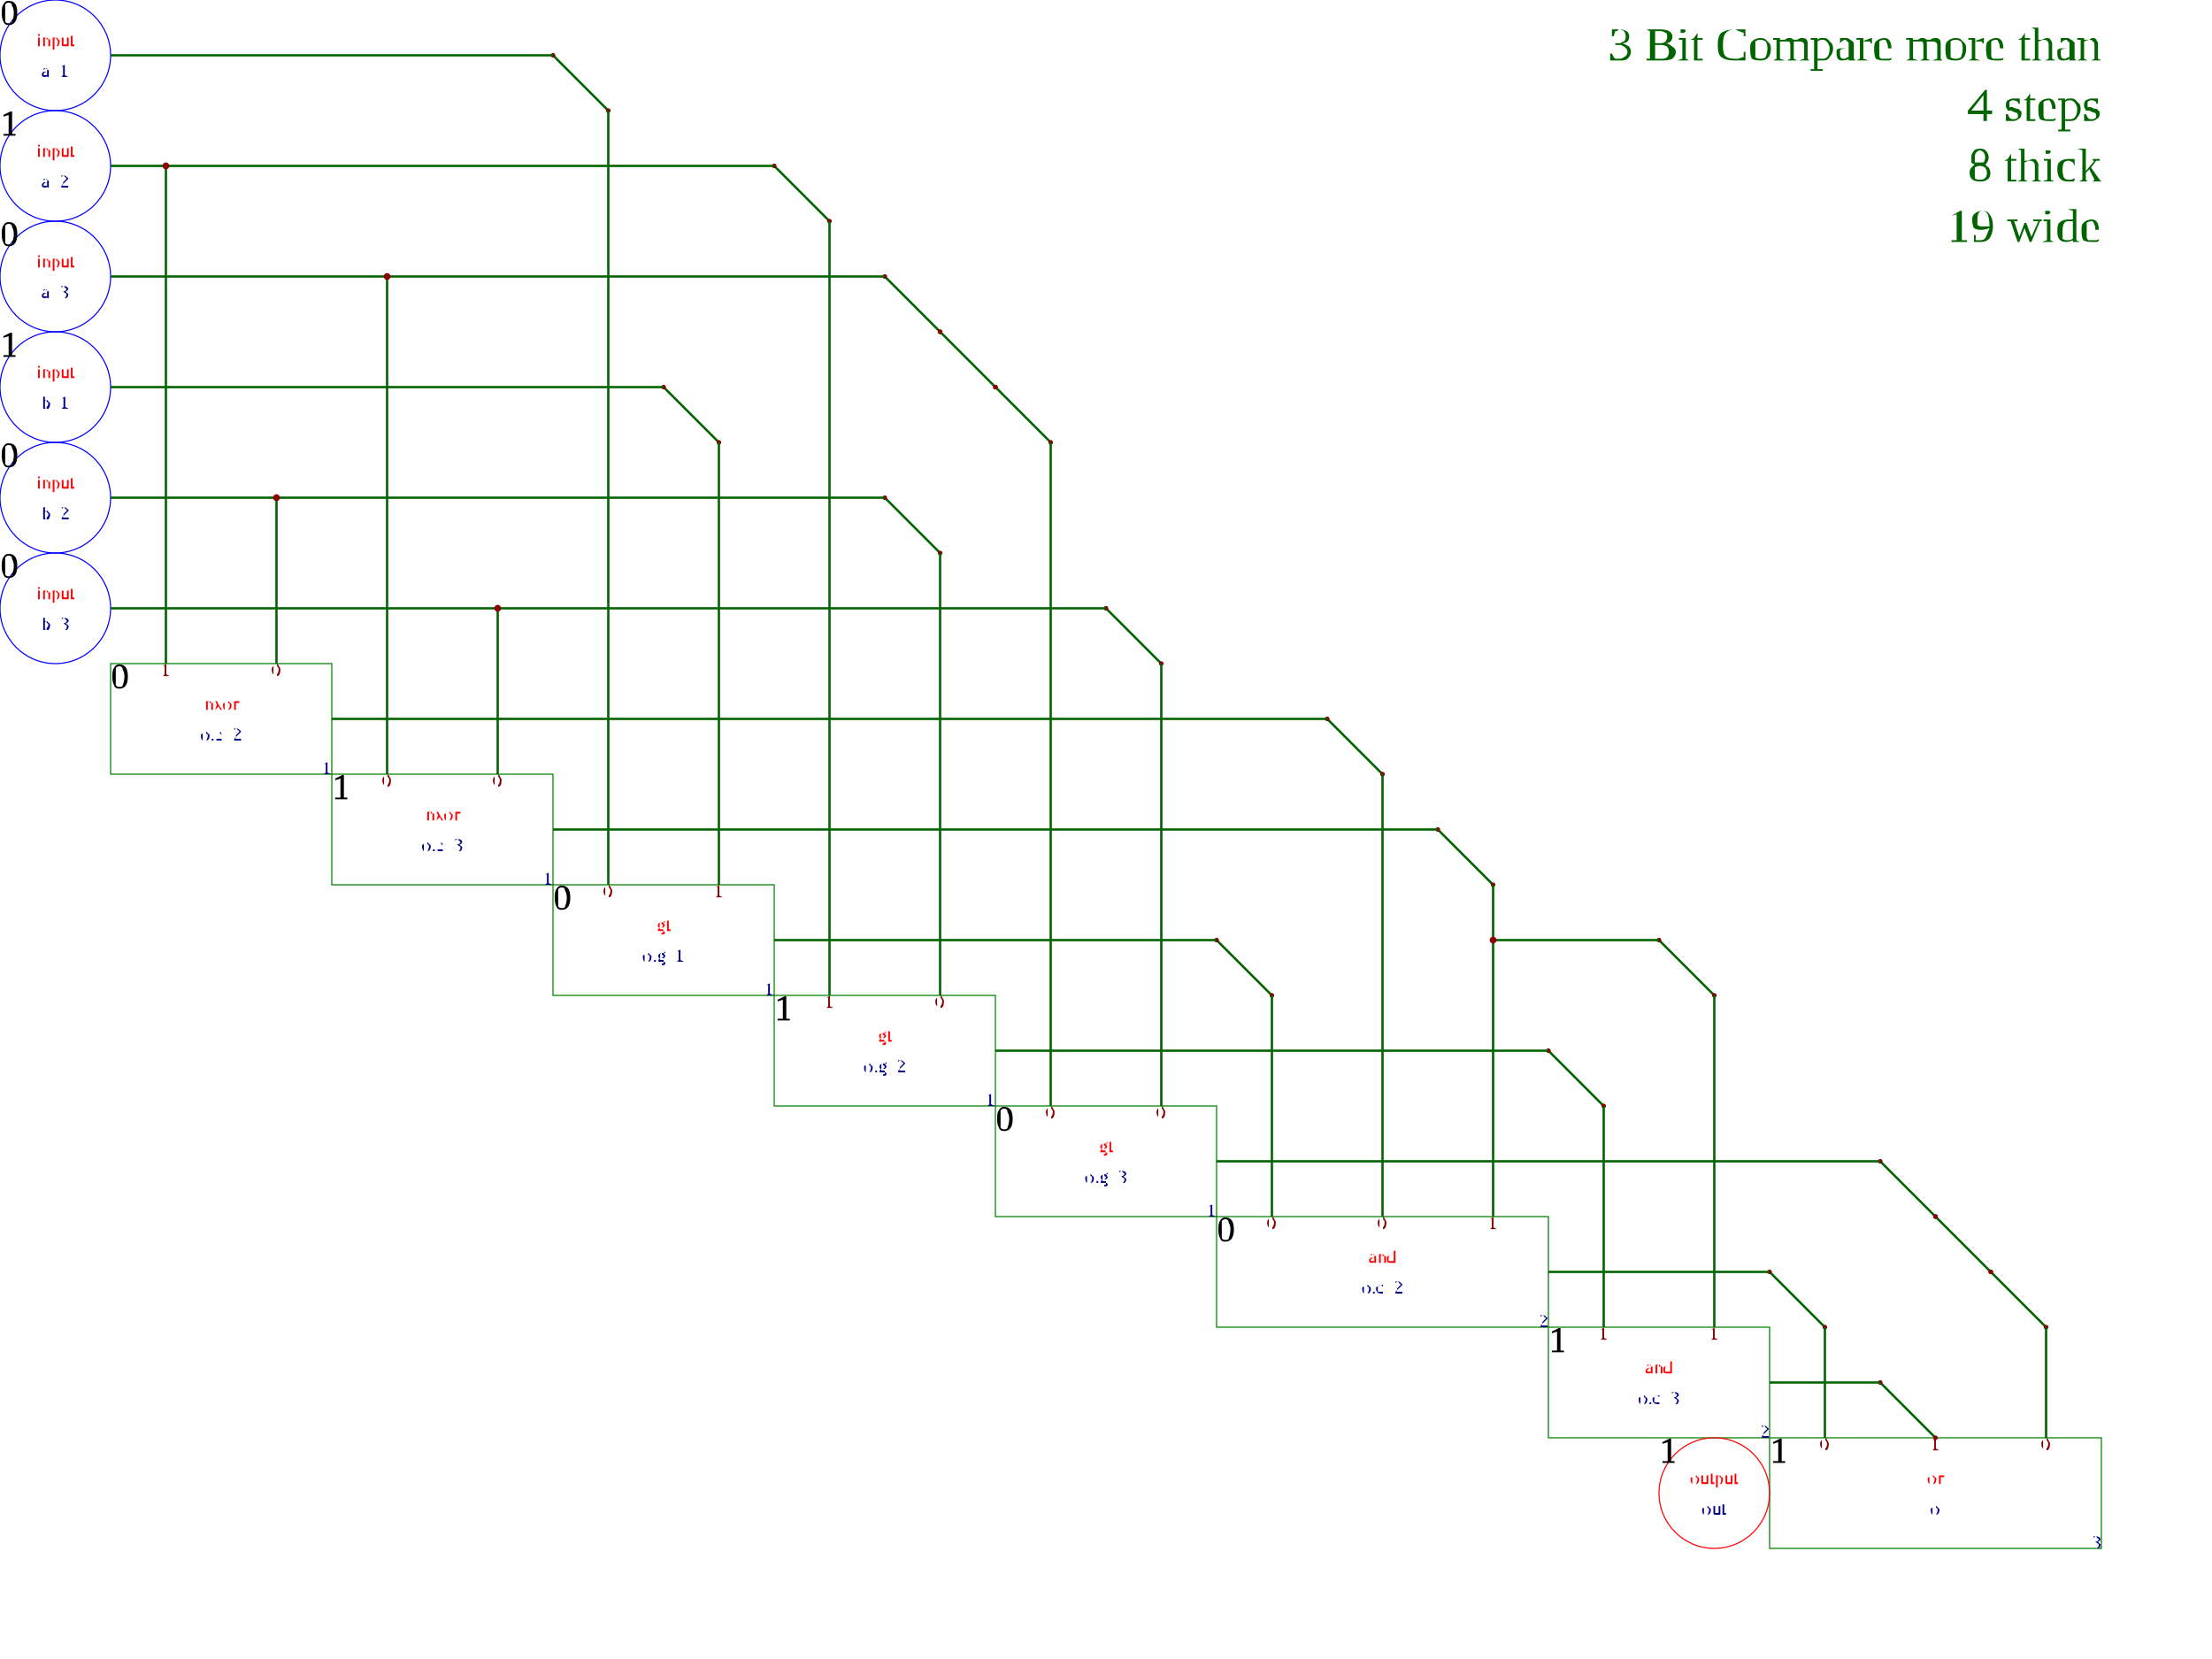
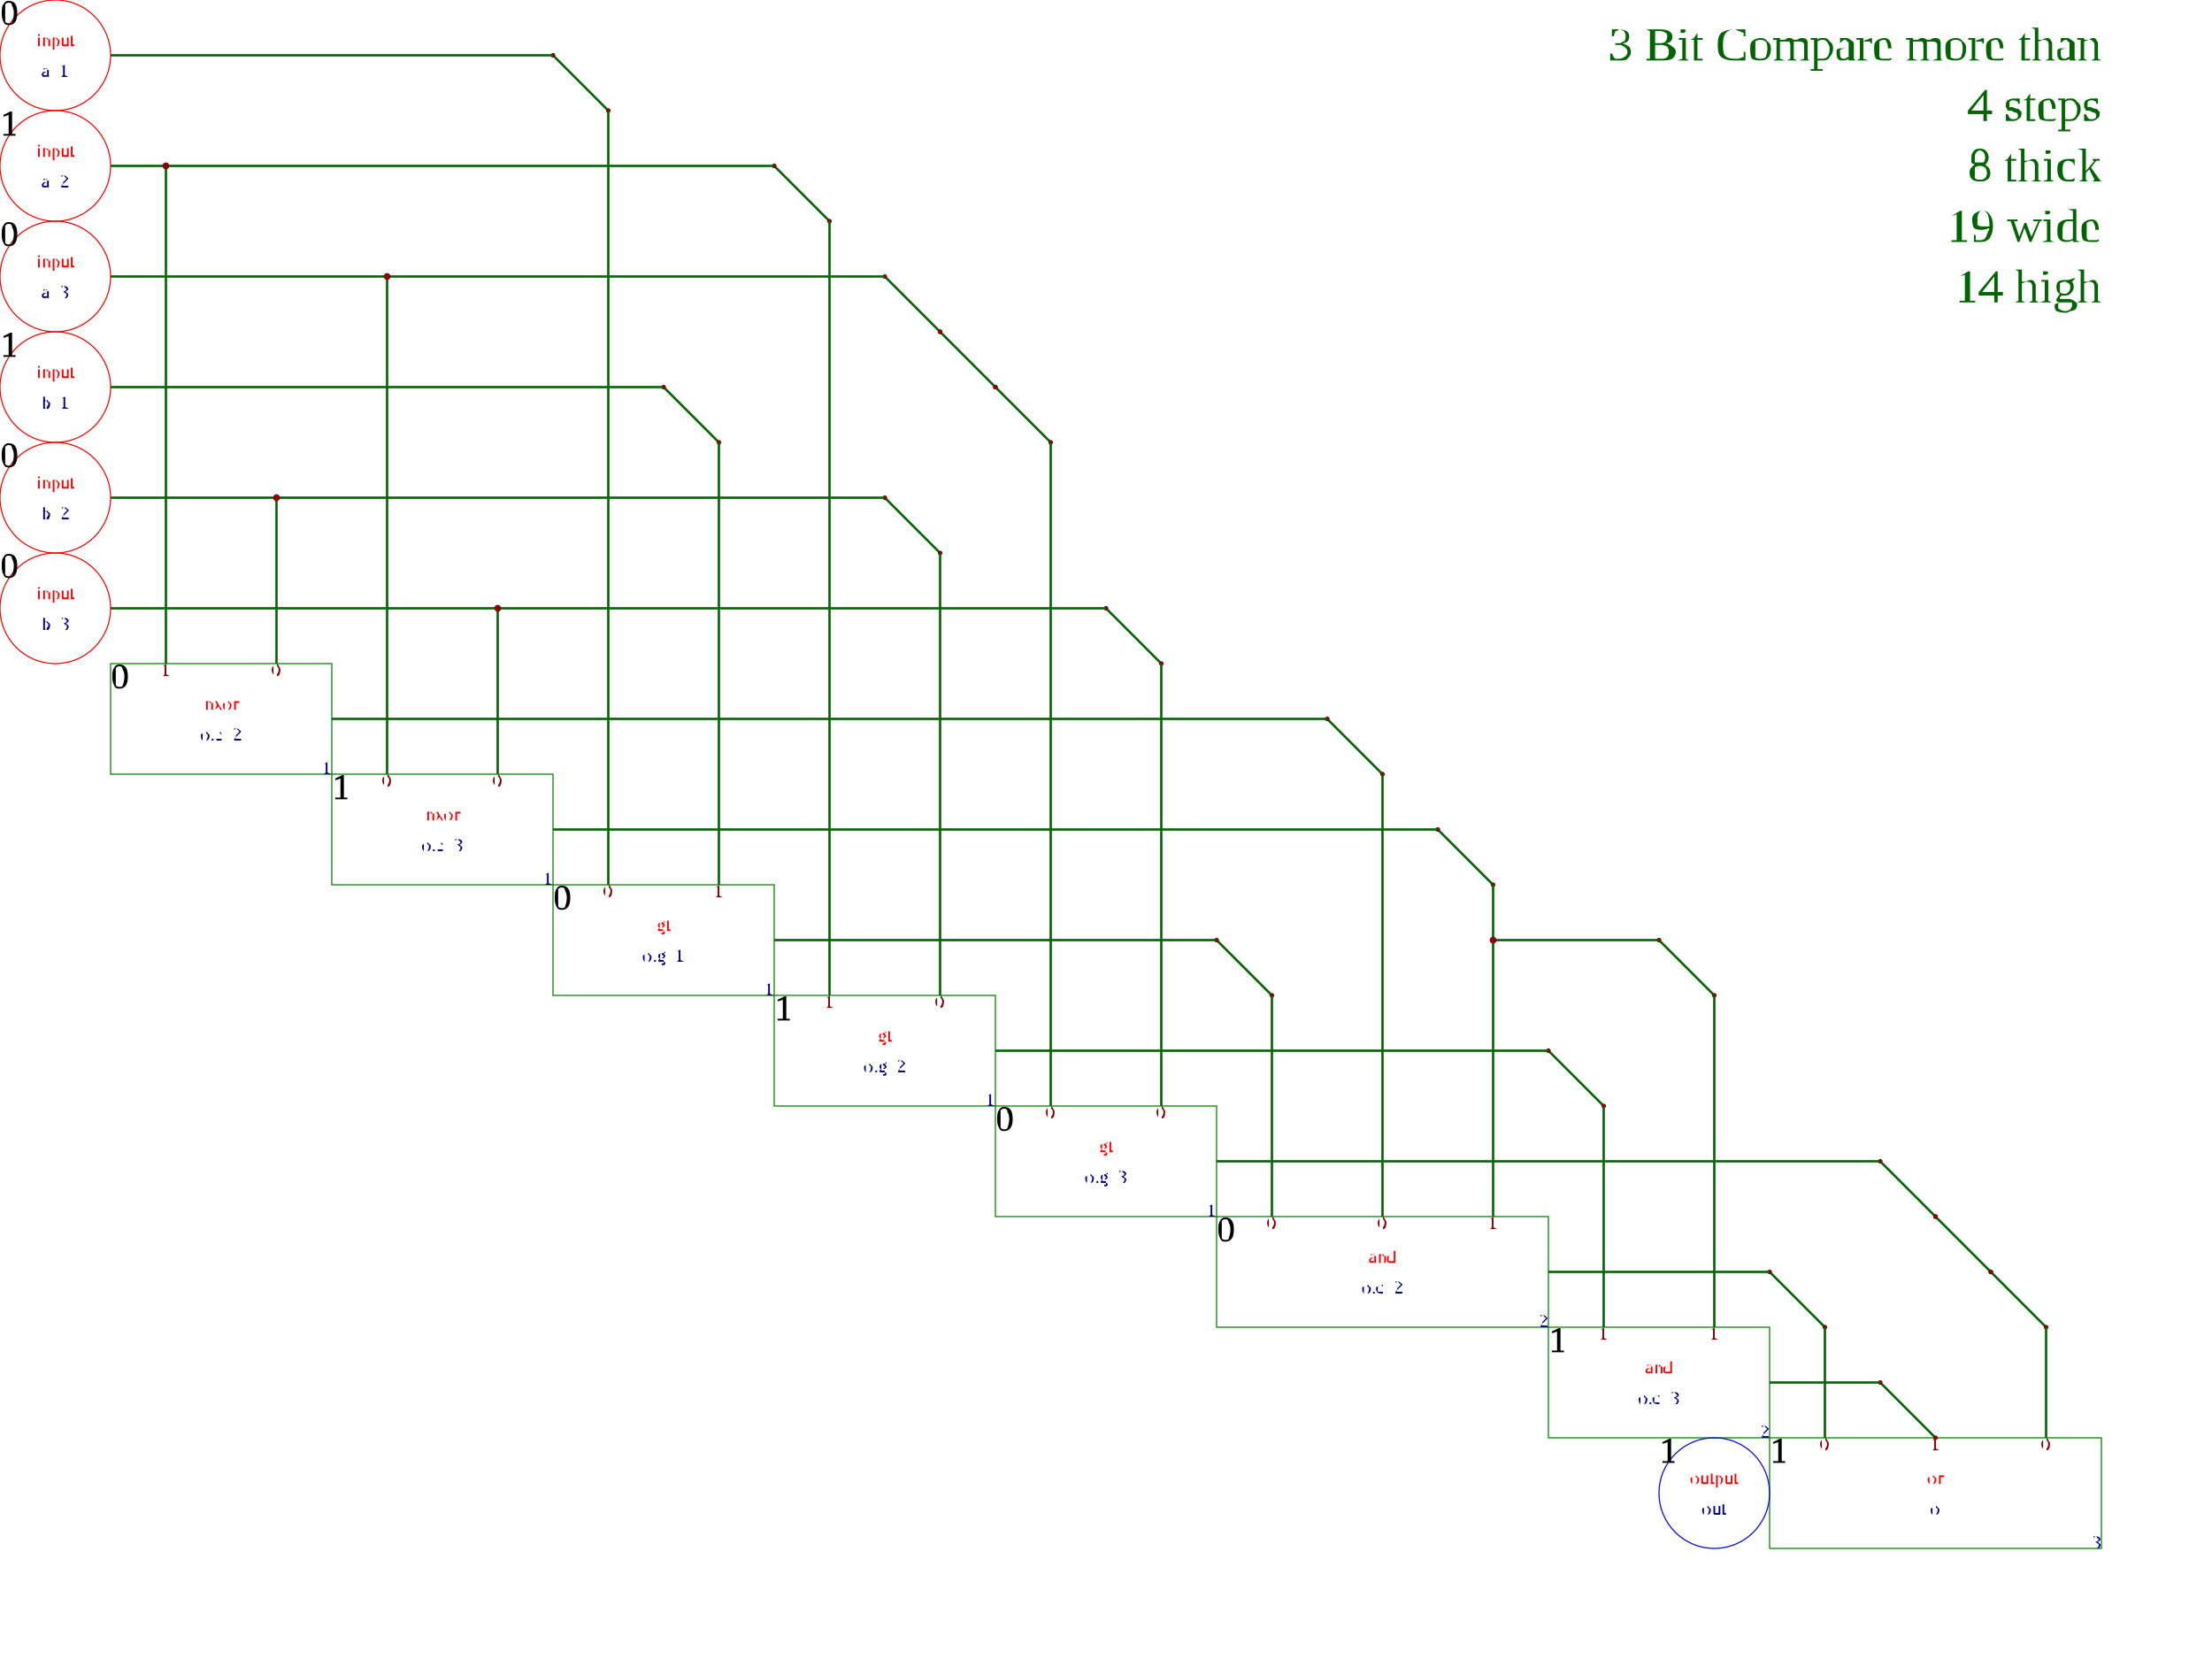
<svg xmlns="http://www.w3.org/2000/svg" height="100%" viewBox="0 0 20 15" width="100%">
  <text fill="darkGreen" font-size="0.438" stroke-width="0.027" text-anchor="end" x="19" y="0.547">3 Bit Compare more than
</text>
  <text fill="darkGreen" font-size="0.438" stroke-width="0.027" text-anchor="end" x="19" y="1.094">4 steps</text>
  <text fill="darkGreen" font-size="0.438" stroke-width="0.027" text-anchor="end" x="19" y="1.641">8 thick</text>
  <text fill="darkGreen" font-size="0.438" stroke-width="0.027" text-anchor="end" x="19" y="2.188">19 wide</text>
-   <circle cx="0.5" cy="0.5" fill="transparent" font-size="0.167" r="0.5" stroke="blue" stroke-width="0.01" />
+   <text fill="darkGreen" font-size="0.438" stroke-width="0.027" text-anchor="end" x="19" y="2.734">14 high</text>
+   <circle cx="0.5" cy="0.5" fill="transparent" font-size="0.167" r="0.5" stroke="red" stroke-width="0.01" />
  <text dominant-baseline="hanging" fill="black" font-size="0.333" stroke-width="0.021" text-anchor="start" x="0" y="0">0</text>
  <text dominant-baseline="auto" fill="red" font-size="0.167" stroke-width="0.01" text-anchor="middle" x="0.5" y="0.417">input</text>
  <text dominant-baseline="hanging" fill="darkblue" font-size="0.167" stroke-width="0.01" text-anchor="middle" x="0.5" y="0.583">a_1</text>
-   <circle cx="0.5" cy="1.5" fill="transparent" font-size="0.167" r="0.5" stroke="blue" stroke-width="0.01" />
+   <circle cx="0.5" cy="1.5" fill="transparent" font-size="0.167" r="0.5" stroke="red" stroke-width="0.01" />
  <text dominant-baseline="hanging" fill="black" font-size="0.333" stroke-width="0.021" text-anchor="start" x="0" y="1">1</text>
  <text dominant-baseline="auto" fill="red" font-size="0.167" stroke-width="0.01" text-anchor="middle" x="0.5" y="1.417">input</text>
  <text dominant-baseline="hanging" fill="darkblue" font-size="0.167" stroke-width="0.01" text-anchor="middle" x="0.5" y="1.583">a_2</text>
-   <circle cx="0.5" cy="2.5" fill="transparent" font-size="0.167" r="0.5" stroke="blue" stroke-width="0.01" />
+   <circle cx="0.5" cy="2.5" fill="transparent" font-size="0.167" r="0.5" stroke="red" stroke-width="0.01" />
  <text dominant-baseline="hanging" fill="black" font-size="0.333" stroke-width="0.021" text-anchor="start" x="0" y="2">0</text>
  <text dominant-baseline="auto" fill="red" font-size="0.167" stroke-width="0.01" text-anchor="middle" x="0.5" y="2.417">input</text>
  <text dominant-baseline="hanging" fill="darkblue" font-size="0.167" stroke-width="0.01" text-anchor="middle" x="0.5" y="2.583">a_3</text>
-   <circle cx="0.5" cy="3.5" fill="transparent" font-size="0.167" r="0.5" stroke="blue" stroke-width="0.01" />
+   <circle cx="0.5" cy="3.5" fill="transparent" font-size="0.167" r="0.5" stroke="red" stroke-width="0.01" />
  <text dominant-baseline="hanging" fill="black" font-size="0.333" stroke-width="0.021" text-anchor="start" x="0" y="3">1</text>
  <text dominant-baseline="auto" fill="red" font-size="0.167" stroke-width="0.01" text-anchor="middle" x="0.5" y="3.417">input</text>
  <text dominant-baseline="hanging" fill="darkblue" font-size="0.167" stroke-width="0.01" text-anchor="middle" x="0.5" y="3.583">b_1</text>
-   <circle cx="0.5" cy="4.5" fill="transparent" font-size="0.167" r="0.5" stroke="blue" stroke-width="0.01" />
+   <circle cx="0.5" cy="4.5" fill="transparent" font-size="0.167" r="0.5" stroke="red" stroke-width="0.01" />
  <text dominant-baseline="hanging" fill="black" font-size="0.333" stroke-width="0.021" text-anchor="start" x="0" y="4">0</text>
  <text dominant-baseline="auto" fill="red" font-size="0.167" stroke-width="0.01" text-anchor="middle" x="0.5" y="4.417">input</text>
  <text dominant-baseline="hanging" fill="darkblue" font-size="0.167" stroke-width="0.01" text-anchor="middle" x="0.5" y="4.583">b_2</text>
-   <circle cx="0.5" cy="5.5" fill="transparent" font-size="0.167" r="0.5" stroke="blue" stroke-width="0.01" />
+   <circle cx="0.5" cy="5.5" fill="transparent" font-size="0.167" r="0.5" stroke="red" stroke-width="0.01" />
  <text dominant-baseline="hanging" fill="black" font-size="0.333" stroke-width="0.021" text-anchor="start" x="0" y="5">0</text>
  <text dominant-baseline="auto" fill="red" font-size="0.167" stroke-width="0.01" text-anchor="middle" x="0.5" y="5.417">input</text>
  <text dominant-baseline="hanging" fill="darkblue" font-size="0.167" stroke-width="0.01" text-anchor="middle" x="0.5" y="5.583">b_3</text>
  <rect fill="transparent" font-size="0.167" height="1" stroke="green" stroke-width="0.01" width="2" x="1" y="6" />
  <text dominant-baseline="hanging" fill="black" font-size="0.333" stroke-width="0.021" text-anchor="start" x="1" y="6">0</text>
  <text fill="darkBlue" font-size="0.167" stroke-width="0.01" text-anchor="end" x="3" y="7">1</text>
  <text dominant-baseline="auto" fill="red" font-size="0.167" stroke-width="0.01" text-anchor="middle" x="2" y="6.417">nxor</text>
  <text dominant-baseline="hanging" fill="darkblue" font-size="0.167" stroke-width="0.01" text-anchor="middle" x="2" y="6.583">o.e_2</text>
  <text dominant-baseline="hanging" fill="darkRed" font-size="0.167" stroke-width="0.01" text-anchor="middle" x="1.5" y="6">1</text>
  <text dominant-baseline="hanging" fill="darkRed" font-size="0.167" stroke-width="0.01" text-anchor="middle" x="2.5" y="6">0</text>
  <rect fill="transparent" font-size="0.167" height="1" stroke="green" stroke-width="0.01" width="2" x="3" y="7" />
  <text dominant-baseline="hanging" fill="black" font-size="0.333" stroke-width="0.021" text-anchor="start" x="3" y="7">1</text>
  <text fill="darkBlue" font-size="0.167" stroke-width="0.01" text-anchor="end" x="5" y="8">1</text>
  <text dominant-baseline="auto" fill="red" font-size="0.167" stroke-width="0.01" text-anchor="middle" x="4" y="7.417">nxor</text>
  <text dominant-baseline="hanging" fill="darkblue" font-size="0.167" stroke-width="0.01" text-anchor="middle" x="4" y="7.583">o.e_3</text>
  <text dominant-baseline="hanging" fill="darkRed" font-size="0.167" stroke-width="0.01" text-anchor="middle" x="3.5" y="7">0</text>
  <text dominant-baseline="hanging" fill="darkRed" font-size="0.167" stroke-width="0.01" text-anchor="middle" x="4.5" y="7">0</text>
  <rect fill="transparent" font-size="0.167" height="1" stroke="green" stroke-width="0.01" width="2" x="5" y="8" />
  <text dominant-baseline="hanging" fill="black" font-size="0.333" stroke-width="0.021" text-anchor="start" x="5" y="8">0</text>
  <text fill="darkBlue" font-size="0.167" stroke-width="0.01" text-anchor="end" x="7" y="9">1</text>
  <text dominant-baseline="auto" fill="red" font-size="0.167" stroke-width="0.01" text-anchor="middle" x="6" y="8.417">gt</text>
  <text dominant-baseline="hanging" fill="darkblue" font-size="0.167" stroke-width="0.01" text-anchor="middle" x="6" y="8.583">o.g_1</text>
  <text dominant-baseline="hanging" fill="darkRed" font-size="0.167" stroke-width="0.01" text-anchor="middle" x="5.5" y="8">0</text>
  <text dominant-baseline="hanging" fill="darkRed" font-size="0.167" stroke-width="0.01" text-anchor="middle" x="6.5" y="8">1</text>
  <rect fill="transparent" font-size="0.167" height="1" stroke="green" stroke-width="0.01" width="2" x="7" y="9" />
  <text dominant-baseline="hanging" fill="black" font-size="0.333" stroke-width="0.021" text-anchor="start" x="7" y="9">1</text>
  <text fill="darkBlue" font-size="0.167" stroke-width="0.01" text-anchor="end" x="9" y="10">1</text>
  <text dominant-baseline="auto" fill="red" font-size="0.167" stroke-width="0.01" text-anchor="middle" x="8" y="9.417">gt</text>
  <text dominant-baseline="hanging" fill="darkblue" font-size="0.167" stroke-width="0.01" text-anchor="middle" x="8" y="9.583">o.g_2</text>
  <text dominant-baseline="hanging" fill="darkRed" font-size="0.167" stroke-width="0.01" text-anchor="middle" x="7.5" y="9">1</text>
  <text dominant-baseline="hanging" fill="darkRed" font-size="0.167" stroke-width="0.01" text-anchor="middle" x="8.5" y="9">0</text>
  <rect fill="transparent" font-size="0.167" height="1" stroke="green" stroke-width="0.01" width="2" x="9" y="10" />
  <text dominant-baseline="hanging" fill="black" font-size="0.333" stroke-width="0.021" text-anchor="start" x="9" y="10">0</text>
  <text fill="darkBlue" font-size="0.167" stroke-width="0.01" text-anchor="end" x="11" y="11">1</text>
  <text dominant-baseline="auto" fill="red" font-size="0.167" stroke-width="0.01" text-anchor="middle" x="10" y="10.417">gt</text>
  <text dominant-baseline="hanging" fill="darkblue" font-size="0.167" stroke-width="0.01" text-anchor="middle" x="10" y="10.583">o.g_3</text>
  <text dominant-baseline="hanging" fill="darkRed" font-size="0.167" stroke-width="0.01" text-anchor="middle" x="9.5" y="10">0</text>
  <text dominant-baseline="hanging" fill="darkRed" font-size="0.167" stroke-width="0.01" text-anchor="middle" x="10.5" y="10">0</text>
  <rect fill="transparent" font-size="0.167" height="1" stroke="green" stroke-width="0.01" width="3" x="11" y="11" />
  <text dominant-baseline="hanging" fill="black" font-size="0.333" stroke-width="0.021" text-anchor="start" x="11" y="11">0</text>
  <text fill="darkBlue" font-size="0.167" stroke-width="0.01" text-anchor="end" x="14" y="12">2</text>
  <text dominant-baseline="auto" fill="red" font-size="0.167" stroke-width="0.01" text-anchor="middle" x="12.5" y="11.417">and</text>
  <text dominant-baseline="hanging" fill="darkblue" font-size="0.167" stroke-width="0.01" text-anchor="middle" x="12.5" y="11.583">o.c_2</text>
  <text dominant-baseline="hanging" fill="darkRed" font-size="0.167" stroke-width="0.01" text-anchor="middle" x="11.5" y="11">0</text>
  <text dominant-baseline="hanging" fill="darkRed" font-size="0.167" stroke-width="0.01" text-anchor="middle" x="12.5" y="11">0</text>
  <text dominant-baseline="hanging" fill="darkRed" font-size="0.167" stroke-width="0.01" text-anchor="middle" x="13.5" y="11">1</text>
  <rect fill="transparent" font-size="0.167" height="1" stroke="green" stroke-width="0.01" width="2" x="14" y="12" />
  <text dominant-baseline="hanging" fill="black" font-size="0.333" stroke-width="0.021" text-anchor="start" x="14" y="12">1</text>
  <text fill="darkBlue" font-size="0.167" stroke-width="0.01" text-anchor="end" x="16" y="13">2</text>
  <text dominant-baseline="auto" fill="red" font-size="0.167" stroke-width="0.01" text-anchor="middle" x="15" y="12.417">and</text>
  <text dominant-baseline="hanging" fill="darkblue" font-size="0.167" stroke-width="0.01" text-anchor="middle" x="15" y="12.583">o.c_3</text>
  <text dominant-baseline="hanging" fill="darkRed" font-size="0.167" stroke-width="0.01" text-anchor="middle" x="14.5" y="12">1</text>
  <text dominant-baseline="hanging" fill="darkRed" font-size="0.167" stroke-width="0.01" text-anchor="middle" x="15.5" y="12">1</text>
  <rect fill="transparent" font-size="0.167" height="1" stroke="green" stroke-width="0.01" width="3" x="16" y="13" />
  <text dominant-baseline="hanging" fill="black" font-size="0.333" stroke-width="0.021" text-anchor="start" x="16" y="13">1</text>
  <text fill="darkBlue" font-size="0.167" stroke-width="0.01" text-anchor="end" x="19" y="14">3</text>
  <text dominant-baseline="auto" fill="red" font-size="0.167" stroke-width="0.01" text-anchor="middle" x="17.5" y="13.417">or</text>
  <text dominant-baseline="hanging" fill="darkblue" font-size="0.167" stroke-width="0.01" text-anchor="middle" x="17.5" y="13.583">o</text>
  <text dominant-baseline="hanging" fill="darkRed" font-size="0.167" stroke-width="0.01" text-anchor="middle" x="16.5" y="13">0</text>
  <text dominant-baseline="hanging" fill="darkRed" font-size="0.167" stroke-width="0.01" text-anchor="middle" x="17.5" y="13">1</text>
  <text dominant-baseline="hanging" fill="darkRed" font-size="0.167" stroke-width="0.01" text-anchor="middle" x="18.5" y="13">0</text>
-   <circle cx="15.5" cy="13.5" fill="transparent" font-size="0.167" r="0.5" stroke="red" stroke-width="0.01" />
+   <circle cx="15.5" cy="13.5" fill="transparent" font-size="0.167" r="0.5" stroke="blue" stroke-width="0.01" />
  <text dominant-baseline="hanging" fill="black" font-size="0.333" stroke-width="0.021" text-anchor="start" x="15" y="13">1</text>
  <text dominant-baseline="auto" fill="red" font-size="0.167" stroke-width="0.01" text-anchor="middle" x="15.5" y="13.417">output</text>
  <text dominant-baseline="hanging" fill="darkblue" font-size="0.167" stroke-width="0.01" text-anchor="middle" x="15.5" y="13.583">out</text>
  <line fill="transparent" font-size="0.167" stroke="darkgreen" stroke-width="0.021" x1="1" x2="2" y1="1.5" y2="1.5" />
  <line fill="transparent" font-size="0.167" stroke="darkgreen" stroke-width="0.021" x1="1.5" x2="1.5" y1="1.5" y2="2" />
  <circle cx="1.5" cy="1.5" fill="darkRed" font-size="0.167" r="0.031" stroke-width="0.01" />
  <line fill="transparent" font-size="0.167" stroke="darkgreen" stroke-width="0.021" x1="2" x2="3" y1="4.5" y2="4.5" />
  <line fill="transparent" font-size="0.167" stroke="darkgreen" stroke-width="0.021" x1="2.5" x2="2.5" y1="4.5" y2="5" />
  <circle cx="2.5" cy="4.5" fill="darkRed" font-size="0.167" r="0.031" stroke-width="0.01" />
  <line fill="transparent" font-size="0.167" stroke="darkgreen" stroke-width="0.021" x1="3" x2="4" y1="2.5" y2="2.5" />
  <line fill="transparent" font-size="0.167" stroke="darkgreen" stroke-width="0.021" x1="3.5" x2="3.5" y1="2.5" y2="3" />
  <circle cx="3.5" cy="2.5" fill="darkRed" font-size="0.167" r="0.031" stroke-width="0.01" />
  <line fill="transparent" font-size="0.167" stroke="darkgreen" stroke-width="0.021" x1="4" x2="5" y1="5.5" y2="5.5" />
  <line fill="transparent" font-size="0.167" stroke="darkgreen" stroke-width="0.021" x1="4.5" x2="4.5" y1="5.5" y2="6" />
  <circle cx="4.5" cy="5.5" fill="darkRed" font-size="0.167" r="0.031" stroke-width="0.01" />
  <line fill="transparent" font-size="0.167" stroke="darkgreen" stroke-width="0.021" x1="5" x2="5.5" y1="0.5" y2="1" />
  <circle cx="5" cy="0.5" fill="darkRed" font-size="0.167" r="0.021" stroke-width="0.01" />
  <circle cx="5.5" cy="1" fill="darkRed" font-size="0.167" r="0.021" stroke-width="0.01" />
  <line fill="transparent" font-size="0.167" stroke="darkgreen" stroke-width="0.021" x1="6" x2="6.5" y1="3.5" y2="4" />
  <circle cx="6" cy="3.5" fill="darkRed" font-size="0.167" r="0.021" stroke-width="0.01" />
  <circle cx="6.5" cy="4" fill="darkRed" font-size="0.167" r="0.021" stroke-width="0.01" />
  <line fill="transparent" font-size="0.167" stroke="darkgreen" stroke-width="0.021" x1="7" x2="7.5" y1="1.5" y2="2" />
  <circle cx="7" cy="1.5" fill="darkRed" font-size="0.167" r="0.021" stroke-width="0.01" />
  <circle cx="7.5" cy="2" fill="darkRed" font-size="0.167" r="0.021" stroke-width="0.01" />
  <line fill="transparent" font-size="0.167" stroke="darkgreen" stroke-width="0.021" x1="8" x2="8.5" y1="2.5" y2="3" />
  <circle cx="8" cy="2.5" fill="darkRed" font-size="0.167" r="0.021" stroke-width="0.01" />
  <circle cx="8.5" cy="3" fill="darkRed" font-size="0.167" r="0.021" stroke-width="0.01" />
  <line fill="transparent" font-size="0.167" stroke="darkgreen" stroke-width="0.021" x1="8.5" x2="9" y1="3" y2="3.5" />
  <circle cx="8.5" cy="3" fill="darkRed" font-size="0.167" r="0.021" stroke-width="0.01" />
  <circle cx="9" cy="3.5" fill="darkRed" font-size="0.167" r="0.021" stroke-width="0.01" />
  <line fill="transparent" font-size="0.167" stroke="darkgreen" stroke-width="0.021" x1="8" x2="8.5" y1="4.5" y2="5" />
  <circle cx="8" cy="4.5" fill="darkRed" font-size="0.167" r="0.021" stroke-width="0.01" />
  <circle cx="8.5" cy="5" fill="darkRed" font-size="0.167" r="0.021" stroke-width="0.01" />
  <line fill="transparent" font-size="0.167" stroke="darkgreen" stroke-width="0.021" x1="9" x2="9.5" y1="3.5" y2="4" />
  <circle cx="9" cy="3.5" fill="darkRed" font-size="0.167" r="0.021" stroke-width="0.01" />
  <circle cx="9.5" cy="4" fill="darkRed" font-size="0.167" r="0.021" stroke-width="0.01" />
  <line fill="transparent" font-size="0.167" stroke="darkgreen" stroke-width="0.021" x1="10" x2="10.5" y1="5.5" y2="6" />
  <circle cx="10" cy="5.5" fill="darkRed" font-size="0.167" r="0.021" stroke-width="0.01" />
  <circle cx="10.5" cy="6" fill="darkRed" font-size="0.167" r="0.021" stroke-width="0.01" />
  <line fill="transparent" font-size="0.167" stroke="darkgreen" stroke-width="0.021" x1="11" x2="11.5" y1="8.5" y2="9" />
  <circle cx="11" cy="8.5" fill="darkRed" font-size="0.167" r="0.021" stroke-width="0.01" />
  <circle cx="11.5" cy="9" fill="darkRed" font-size="0.167" r="0.021" stroke-width="0.01" />
  <line fill="transparent" font-size="0.167" stroke="darkgreen" stroke-width="0.021" x1="12" x2="12.5" y1="6.5" y2="7" />
  <circle cx="12" cy="6.5" fill="darkRed" font-size="0.167" r="0.021" stroke-width="0.01" />
  <circle cx="12.5" cy="7" fill="darkRed" font-size="0.167" r="0.021" stroke-width="0.01" />
  <line fill="transparent" font-size="0.167" stroke="darkgreen" stroke-width="0.021" x1="13" x2="13.5" y1="7.5" y2="8" />
  <circle cx="13" cy="7.5" fill="darkRed" font-size="0.167" r="0.021" stroke-width="0.01" />
  <circle cx="13.5" cy="8" fill="darkRed" font-size="0.167" r="0.021" stroke-width="0.01" />
  <line fill="transparent" font-size="0.167" stroke="darkgreen" stroke-width="0.021" x1="13.5" x2="13.5" y1="8" y2="9" />
  <line fill="transparent" font-size="0.167" stroke="darkgreen" stroke-width="0.021" x1="13.5" x2="14" y1="8.5" y2="8.5" />
  <circle cx="13.5" cy="8.5" fill="darkRed" font-size="0.167" r="0.031" stroke-width="0.01" />
  <line fill="transparent" font-size="0.167" stroke="darkgreen" stroke-width="0.021" x1="14" x2="14.5" y1="9.5" y2="10" />
  <circle cx="14" cy="9.5" fill="darkRed" font-size="0.167" r="0.021" stroke-width="0.01" />
  <circle cx="14.5" cy="10" fill="darkRed" font-size="0.167" r="0.021" stroke-width="0.01" />
  <line fill="transparent" font-size="0.167" stroke="darkgreen" stroke-width="0.021" x1="15" x2="15.5" y1="8.5" y2="9" />
  <circle cx="15" cy="8.5" fill="darkRed" font-size="0.167" r="0.021" stroke-width="0.01" />
  <circle cx="15.5" cy="9" fill="darkRed" font-size="0.167" r="0.021" stroke-width="0.01" />
  <line fill="transparent" font-size="0.167" stroke="darkgreen" stroke-width="0.021" x1="16" x2="16.5" y1="11.5" y2="12" />
  <circle cx="16" cy="11.5" fill="darkRed" font-size="0.167" r="0.021" stroke-width="0.01" />
  <circle cx="16.5" cy="12" fill="darkRed" font-size="0.167" r="0.021" stroke-width="0.01" />
  <line fill="transparent" font-size="0.167" stroke="darkgreen" stroke-width="0.021" x1="17" x2="17.5" y1="10.5" y2="11" />
  <circle cx="17" cy="10.5" fill="darkRed" font-size="0.167" r="0.021" stroke-width="0.01" />
  <circle cx="17.5" cy="11" fill="darkRed" font-size="0.167" r="0.021" stroke-width="0.01" />
  <line fill="transparent" font-size="0.167" stroke="darkgreen" stroke-width="0.021" x1="17.5" x2="18" y1="11" y2="11.5" />
  <circle cx="17.5" cy="11" fill="darkRed" font-size="0.167" r="0.021" stroke-width="0.01" />
  <circle cx="18" cy="11.5" fill="darkRed" font-size="0.167" r="0.021" stroke-width="0.01" />
  <line fill="transparent" font-size="0.167" stroke="darkgreen" stroke-width="0.021" x1="17" x2="17.5" y1="12.5" y2="13" />
  <circle cx="17" cy="12.5" fill="darkRed" font-size="0.167" r="0.021" stroke-width="0.01" />
  <circle cx="17.5" cy="13" fill="darkRed" font-size="0.167" r="0.021" stroke-width="0.01" />
  <line fill="transparent" font-size="0.167" stroke="darkgreen" stroke-width="0.021" x1="18" x2="18.5" y1="11.5" y2="12" />
  <circle cx="18" cy="11.5" fill="darkRed" font-size="0.167" r="0.021" stroke-width="0.01" />
  <circle cx="18.5" cy="12" fill="darkRed" font-size="0.167" r="0.021" stroke-width="0.01" />
  <line fill="transparent" font-size="0.167" stroke="darkgreen" stroke-width="0.021" x1="1" x2="5" y1="0.5" y2="0.5" />
  <line fill="transparent" font-size="0.167" stroke="darkgreen" stroke-width="0.021" x1="1" x2="3" y1="2.5" y2="2.5" />
  <line fill="transparent" font-size="0.167" stroke="darkgreen" stroke-width="0.021" x1="1.5" x2="1.5" y1="2" y2="6" />
  <line fill="transparent" font-size="0.167" stroke="darkgreen" stroke-width="0.021" x1="1" x2="6" y1="3.5" y2="3.5" />
  <line fill="transparent" font-size="0.167" stroke="darkgreen" stroke-width="0.021" x1="1" x2="2" y1="4.5" y2="4.5" />
  <line fill="transparent" font-size="0.167" stroke="darkgreen" stroke-width="0.021" x1="1" x2="4" y1="5.5" y2="5.5" />
  <line fill="transparent" font-size="0.167" stroke="darkgreen" stroke-width="0.021" x1="2" x2="7" y1="1.5" y2="1.5" />
  <line fill="transparent" font-size="0.167" stroke="darkgreen" stroke-width="0.021" x1="2.5" x2="2.5" y1="5" y2="6" />
  <line fill="transparent" font-size="0.167" stroke="darkgreen" stroke-width="0.021" x1="3.5" x2="3.5" y1="3" y2="7" />
  <line fill="transparent" font-size="0.167" stroke="darkgreen" stroke-width="0.021" x1="3" x2="8" y1="4.5" y2="4.5" />
  <line fill="transparent" font-size="0.167" stroke="darkgreen" stroke-width="0.021" x1="3" x2="12" y1="6.5" y2="6.5" />
  <line fill="transparent" font-size="0.167" stroke="darkgreen" stroke-width="0.021" x1="4" x2="8" y1="2.5" y2="2.5" />
  <line fill="transparent" font-size="0.167" stroke="darkgreen" stroke-width="0.021" x1="4.5" x2="4.5" y1="6" y2="7" />
  <line fill="transparent" font-size="0.167" stroke="darkgreen" stroke-width="0.021" x1="5.5" x2="5.5" y1="1" y2="8" />
  <line fill="transparent" font-size="0.167" stroke="darkgreen" stroke-width="0.021" x1="5" x2="10" y1="5.5" y2="5.5" />
  <line fill="transparent" font-size="0.167" stroke="darkgreen" stroke-width="0.021" x1="5" x2="13" y1="7.5" y2="7.5" />
  <line fill="transparent" font-size="0.167" stroke="darkgreen" stroke-width="0.021" x1="6.5" x2="6.5" y1="4" y2="8" />
  <line fill="transparent" font-size="0.167" stroke="darkgreen" stroke-width="0.021" x1="7.5" x2="7.5" y1="2" y2="9" />
  <line fill="transparent" font-size="0.167" stroke="darkgreen" stroke-width="0.021" x1="7" x2="11" y1="8.5" y2="8.5" />
  <line fill="transparent" font-size="0.167" stroke="darkgreen" stroke-width="0.021" x1="8.5" x2="8.5" y1="5" y2="9" />
  <line fill="transparent" font-size="0.167" stroke="darkgreen" stroke-width="0.021" x1="9.5" x2="9.5" y1="4" y2="10" />
  <line fill="transparent" font-size="0.167" stroke="darkgreen" stroke-width="0.021" x1="9" x2="14" y1="9.5" y2="9.5" />
  <line fill="transparent" font-size="0.167" stroke="darkgreen" stroke-width="0.021" x1="10.5" x2="10.5" y1="6" y2="10" />
  <line fill="transparent" font-size="0.167" stroke="darkgreen" stroke-width="0.021" x1="11.5" x2="11.5" y1="9" y2="11" />
  <line fill="transparent" font-size="0.167" stroke="darkgreen" stroke-width="0.021" x1="11" x2="17" y1="10.5" y2="10.5" />
  <line fill="transparent" font-size="0.167" stroke="darkgreen" stroke-width="0.021" x1="12.5" x2="12.5" y1="7" y2="11" />
  <line fill="transparent" font-size="0.167" stroke="darkgreen" stroke-width="0.021" x1="13.5" x2="13.5" y1="9" y2="11" />
  <line fill="transparent" font-size="0.167" stroke="darkgreen" stroke-width="0.021" x1="14" x2="15" y1="8.5" y2="8.5" />
  <line fill="transparent" font-size="0.167" stroke="darkgreen" stroke-width="0.021" x1="14.5" x2="14.5" y1="10" y2="12" />
  <line fill="transparent" font-size="0.167" stroke="darkgreen" stroke-width="0.021" x1="14" x2="16" y1="11.5" y2="11.5" />
  <line fill="transparent" font-size="0.167" stroke="darkgreen" stroke-width="0.021" x1="15.5" x2="15.5" y1="9" y2="12" />
  <line fill="transparent" font-size="0.167" stroke="darkgreen" stroke-width="0.021" x1="16" x2="17" y1="12.5" y2="12.5" />
  <line fill="transparent" font-size="0.167" stroke="darkgreen" stroke-width="0.021" x1="16.5" x2="16.5" y1="12" y2="13" />
  <line fill="transparent" font-size="0.167" stroke="darkgreen" stroke-width="0.021" x1="18.5" x2="18.5" y1="12" y2="13" />
</svg>
